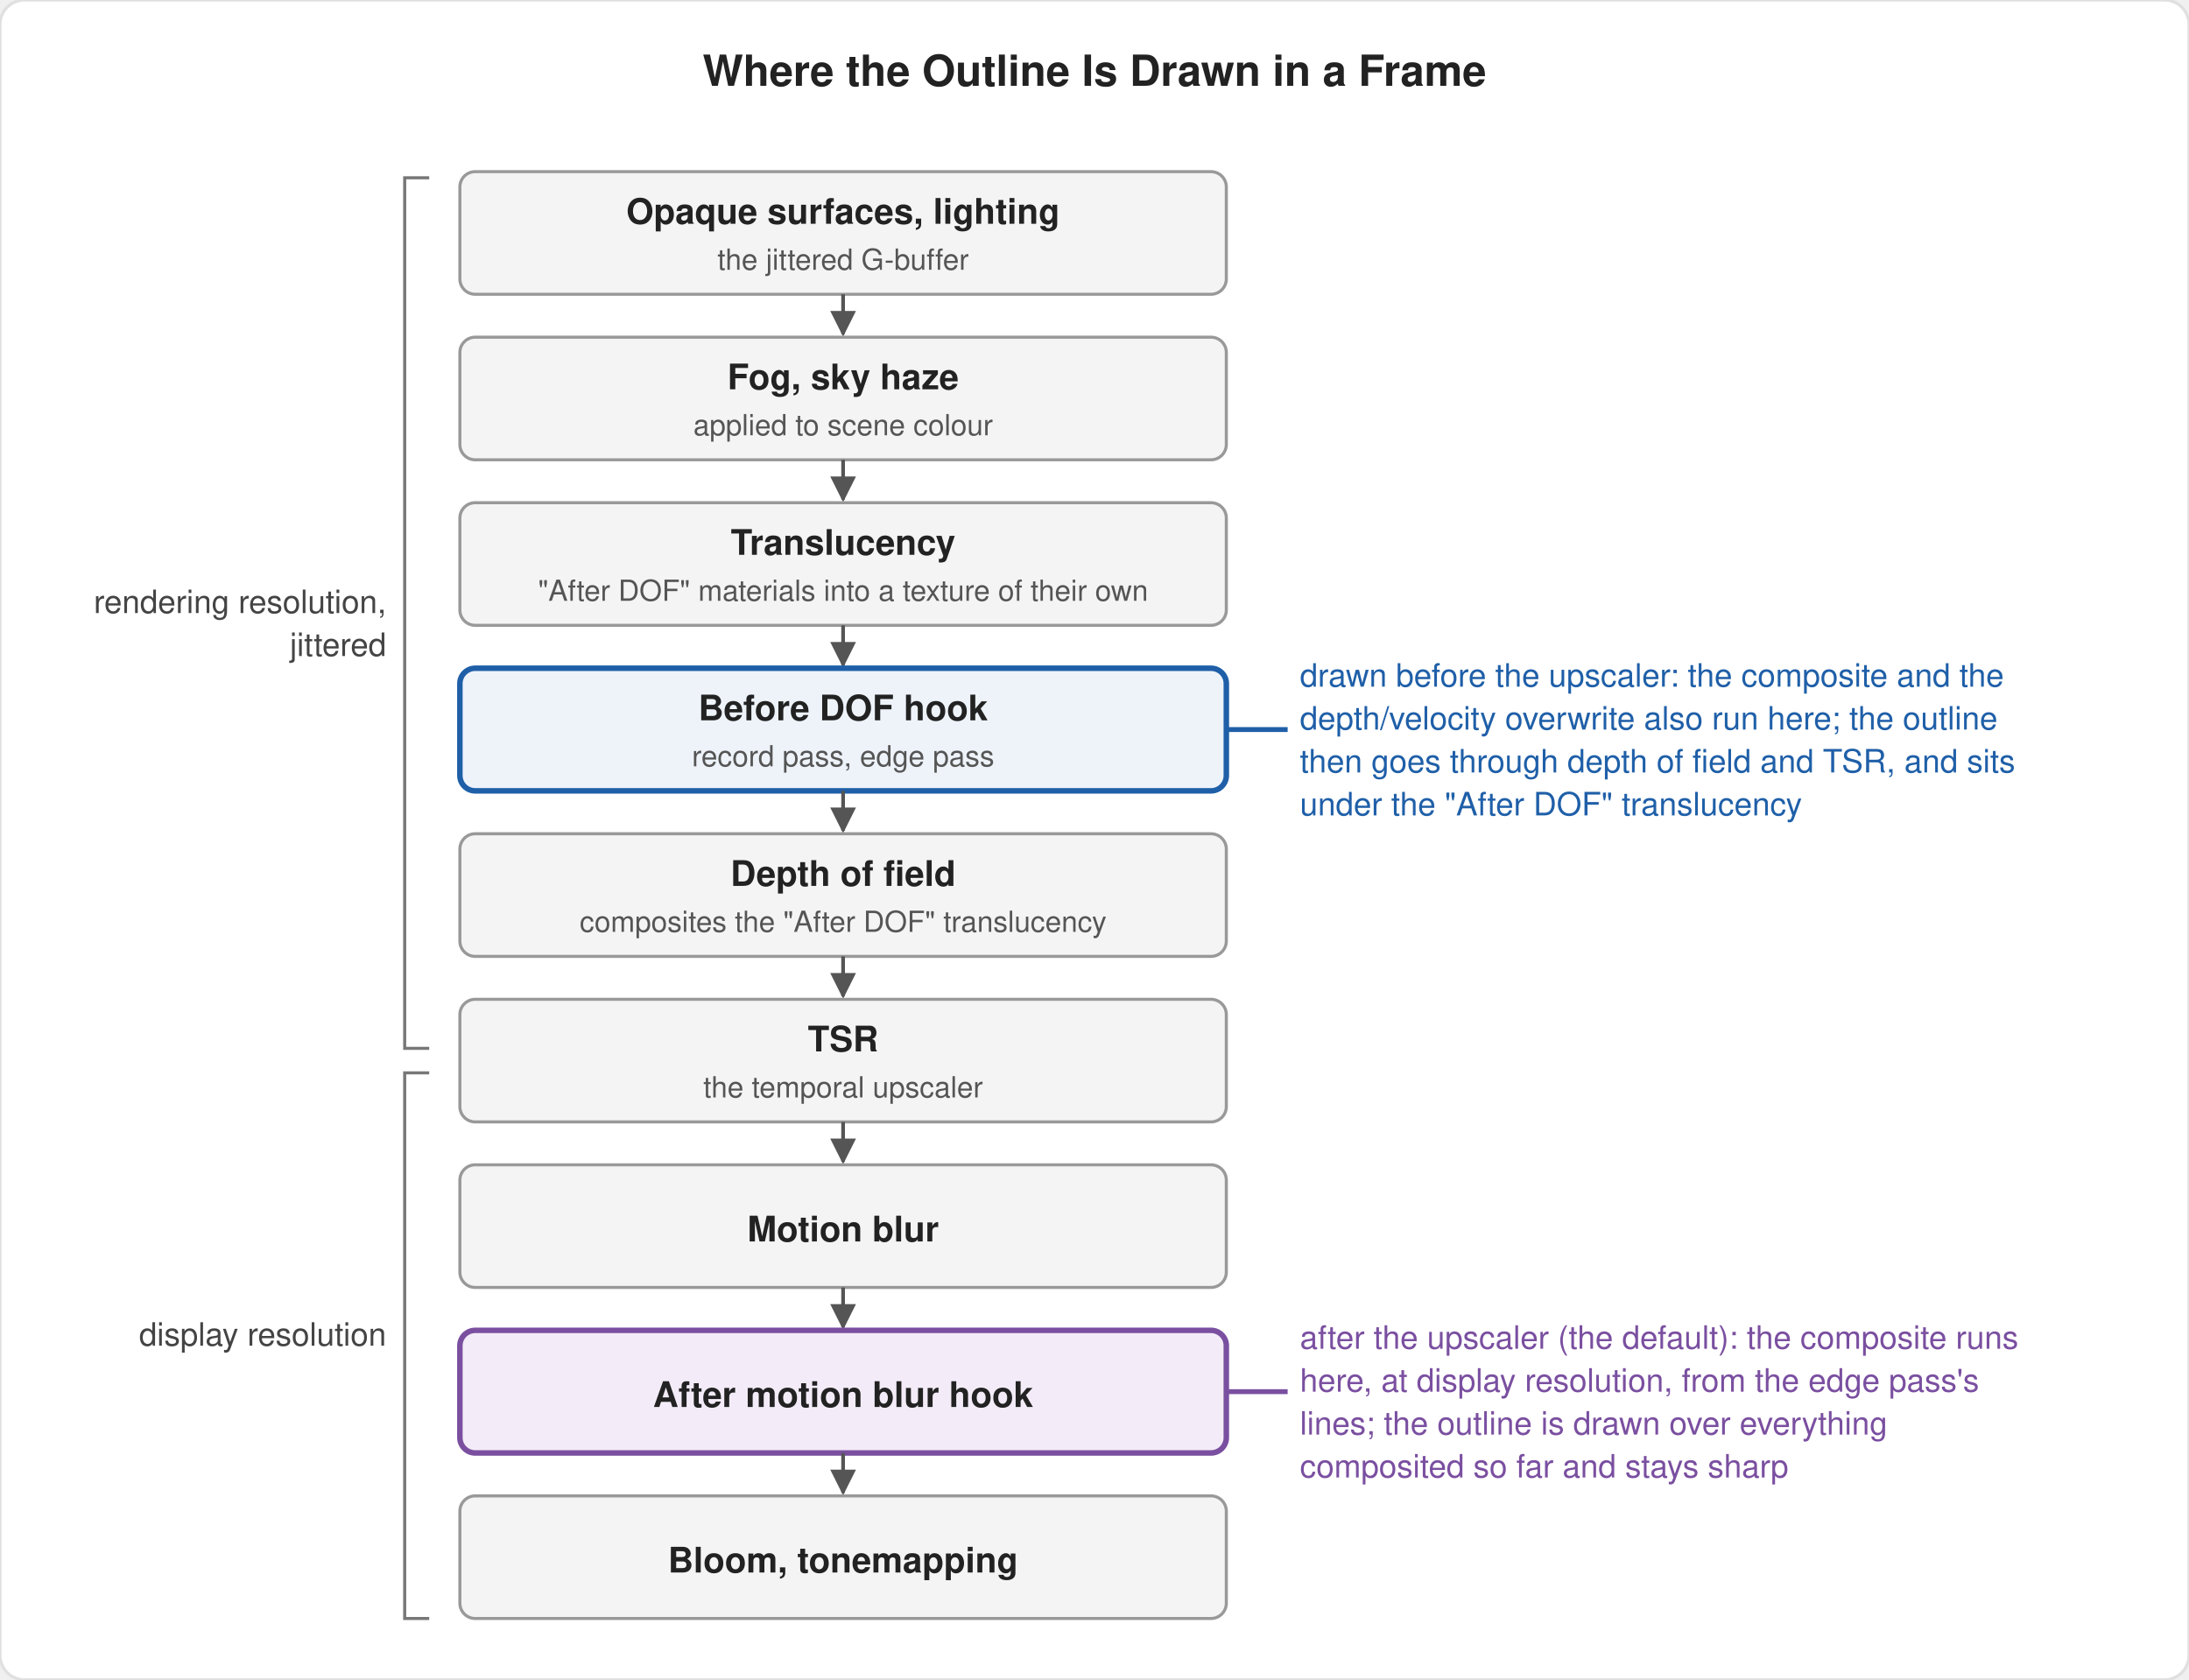
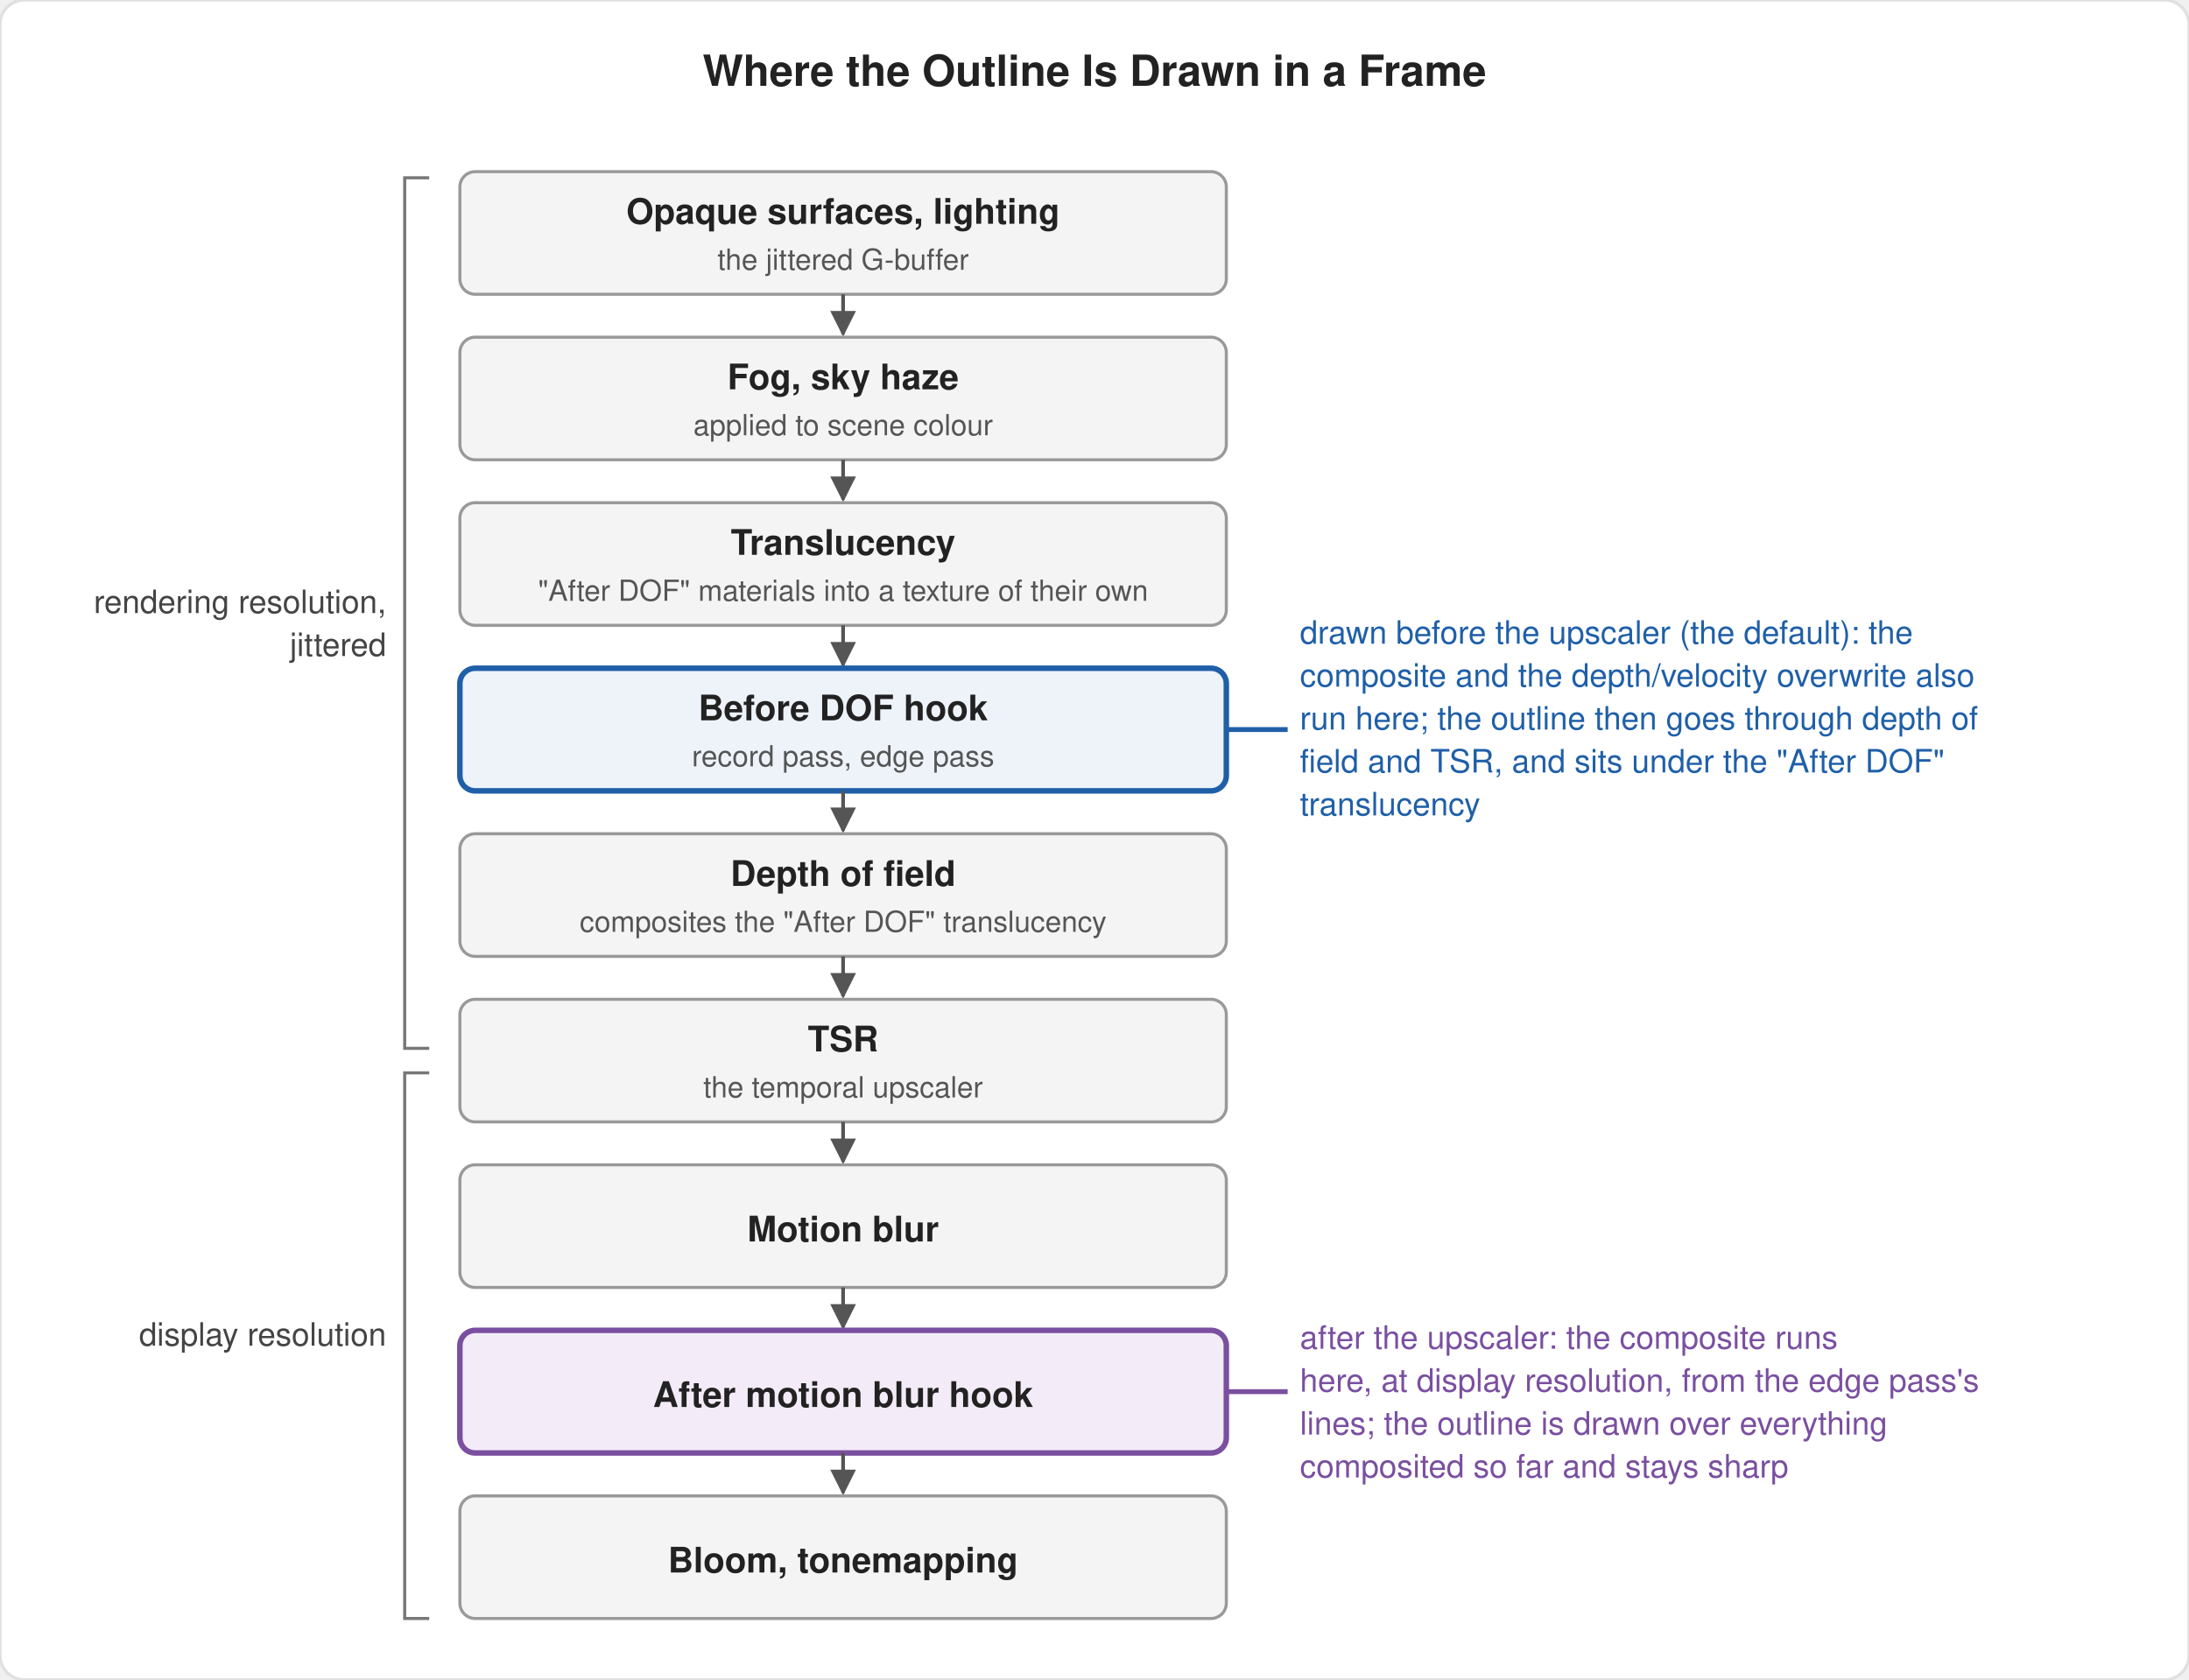
<svg xmlns="http://www.w3.org/2000/svg" viewBox="0 0 714 548" font-family="Segoe UI, Helvetica, Arial, sans-serif">
  <rect x="0" y="0" width="714" height="548" fill="#ffffff" stroke="#e0e0e0" rx="8" />
  <text x="357" y="28" text-anchor="middle" font-size="14" font-weight="600" fill="#222">Where the Outline Is Drawn in a Frame</text>
  <defs>
    <marker id="a" viewBox="0 0 10 10" refX="9" refY="5" markerWidth="7" markerHeight="7" orient="auto">
      <path d="M0,0 L10,5 L0,10 z" fill="#555" />
    </marker>
  </defs>
  <rect x="150" y="56" width="250" height="40" rx="5" fill="#f4f4f4" stroke="#999" stroke-width="1" />
  <text x="275" y="73" font-size="11.5" font-weight="600" fill="#222" text-anchor="middle">Opaque surfaces, lighting</text>
  <text x="275" y="88" font-size="9.5" fill="#555" text-anchor="middle">the jittered G-buffer</text>
  <line x1="275" y1="96" x2="275" y2="109" stroke="#555" stroke-width="1.2" marker-end="url(#a)" />
  <rect x="150" y="110" width="250" height="40" rx="5" fill="#f4f4f4" stroke="#999" stroke-width="1" />
  <text x="275" y="127" font-size="11.5" font-weight="600" fill="#222" text-anchor="middle">Fog, sky haze</text>
  <text x="275" y="142" font-size="9.5" fill="#555" text-anchor="middle">applied to scene colour</text>
  <line x1="275" y1="150" x2="275" y2="163" stroke="#555" stroke-width="1.2" marker-end="url(#a)" />
  <rect x="150" y="164" width="250" height="40" rx="5" fill="#f4f4f4" stroke="#999" stroke-width="1" />
  <text x="275" y="181" font-size="11.5" font-weight="600" fill="#222" text-anchor="middle">Translucency</text>
  <text x="275" y="196" font-size="9.5" fill="#555" text-anchor="middle">"After DOF" materials into a texture of their own</text>
  <line x1="275" y1="204" x2="275" y2="217" stroke="#555" stroke-width="1.2" marker-end="url(#a)" />
  <rect x="150" y="218" width="250" height="40" rx="5" fill="#eef3fa" stroke="#1f5fa8" stroke-width="1.8" />
  <text x="275" y="235" font-size="11.5" font-weight="600" fill="#222" text-anchor="middle">Before DOF hook</text>
  <text x="275" y="250" font-size="9.5" fill="#555" text-anchor="middle">record pass, edge pass</text>
  <line x1="275" y1="258" x2="275" y2="271" stroke="#555" stroke-width="1.2" marker-end="url(#a)" />
  <rect x="150" y="272" width="250" height="40" rx="5" fill="#f4f4f4" stroke="#999" stroke-width="1" />
  <text x="275" y="289" font-size="11.5" font-weight="600" fill="#222" text-anchor="middle">Depth of field</text>
  <text x="275" y="304" font-size="9.5" fill="#555" text-anchor="middle">composites the "After DOF" translucency</text>
  <line x1="275" y1="312" x2="275" y2="325" stroke="#555" stroke-width="1.2" marker-end="url(#a)" />
  <rect x="150" y="326" width="250" height="40" rx="5" fill="#f4f4f4" stroke="#999" stroke-width="1" />
  <text x="275" y="343" font-size="11.5" font-weight="600" fill="#222" text-anchor="middle">TSR</text>
  <text x="275" y="358" font-size="9.5" fill="#555" text-anchor="middle">the temporal upscaler</text>
  <line x1="275" y1="366" x2="275" y2="379" stroke="#555" stroke-width="1.2" marker-end="url(#a)" />
  <rect x="150" y="380" width="250" height="40" rx="5" fill="#f4f4f4" stroke="#999" stroke-width="1" />
  <text x="275" y="405" font-size="11.5" font-weight="600" fill="#222" text-anchor="middle">Motion blur</text>
  <line x1="275" y1="420" x2="275" y2="433" stroke="#555" stroke-width="1.2" marker-end="url(#a)" />
  <rect x="150" y="434" width="250" height="40" rx="5" fill="#f3ecf8" stroke="#7a4fa0" stroke-width="1.8" />
  <text x="275" y="459" font-size="11.5" font-weight="600" fill="#222" text-anchor="middle">After motion blur hook</text>
  <line x1="275" y1="474" x2="275" y2="487" stroke="#555" stroke-width="1.2" marker-end="url(#a)" />
  <rect x="150" y="488" width="250" height="40" rx="5" fill="#f4f4f4" stroke="#999" stroke-width="1" />
  <text x="275" y="513" font-size="11.5" font-weight="600" fill="#222" text-anchor="middle">Bloom, tonemapping</text>
  <path d="M140,58 L132,58 L132,342 L140,342" fill="none" stroke="#777" stroke-width="1" />
  <text x="126" y="200" font-size="10.5" fill="#444" text-anchor="end">rendering resolution,</text>
  <text x="126" y="214" font-size="10.5" fill="#444" text-anchor="end">jittered</text>
  <path d="M140,350 L132,350 L132,528 L140,528" fill="none" stroke="#777" stroke-width="1" />
  <text x="126" y="439" font-size="10.5" fill="#444" text-anchor="end">display resolution</text>
  <line x1="400" y1="238" x2="420" y2="238" stroke="#1f5fa8" stroke-width="1.6" />
-   <text x="424" y="224" font-size="10.5" fill="#1f5fa8">drawn before the upscaler: the composite and the</text>
-   <text x="424" y="238" font-size="10.5" fill="#1f5fa8">depth/velocity overwrite also run here; the outline</text>
-   <text x="424" y="252" font-size="10.5" fill="#1f5fa8">then goes through depth of field and TSR, and sits</text>
-   <text x="424" y="266" font-size="10.5" fill="#1f5fa8">under the "After DOF" translucency</text>
+   <text x="424" y="210" font-size="10.5" fill="#1f5fa8">drawn before the upscaler (the default): the</text>
+   <text x="424" y="224" font-size="10.5" fill="#1f5fa8">composite and the depth/velocity overwrite also</text>
+   <text x="424" y="238" font-size="10.5" fill="#1f5fa8">run here; the outline then goes through depth of</text>
+   <text x="424" y="252" font-size="10.5" fill="#1f5fa8">field and TSR, and sits under the "After DOF"</text>
+   <text x="424" y="266" font-size="10.5" fill="#1f5fa8">translucency</text>
  <line x1="400" y1="454" x2="420" y2="454" stroke="#7a4fa0" stroke-width="1.6" />
-   <text x="424" y="440" font-size="10.5" fill="#7a4fa0">after the upscaler (the default): the composite runs</text>
+   <text x="424" y="440" font-size="10.5" fill="#7a4fa0">after the upscaler: the composite runs</text>
  <text x="424" y="454" font-size="10.5" fill="#7a4fa0">here, at display resolution, from the edge pass's</text>
  <text x="424" y="468" font-size="10.5" fill="#7a4fa0">lines; the outline is drawn over everything</text>
  <text x="424" y="482" font-size="10.5" fill="#7a4fa0">composited so far and stays sharp</text>
</svg>
